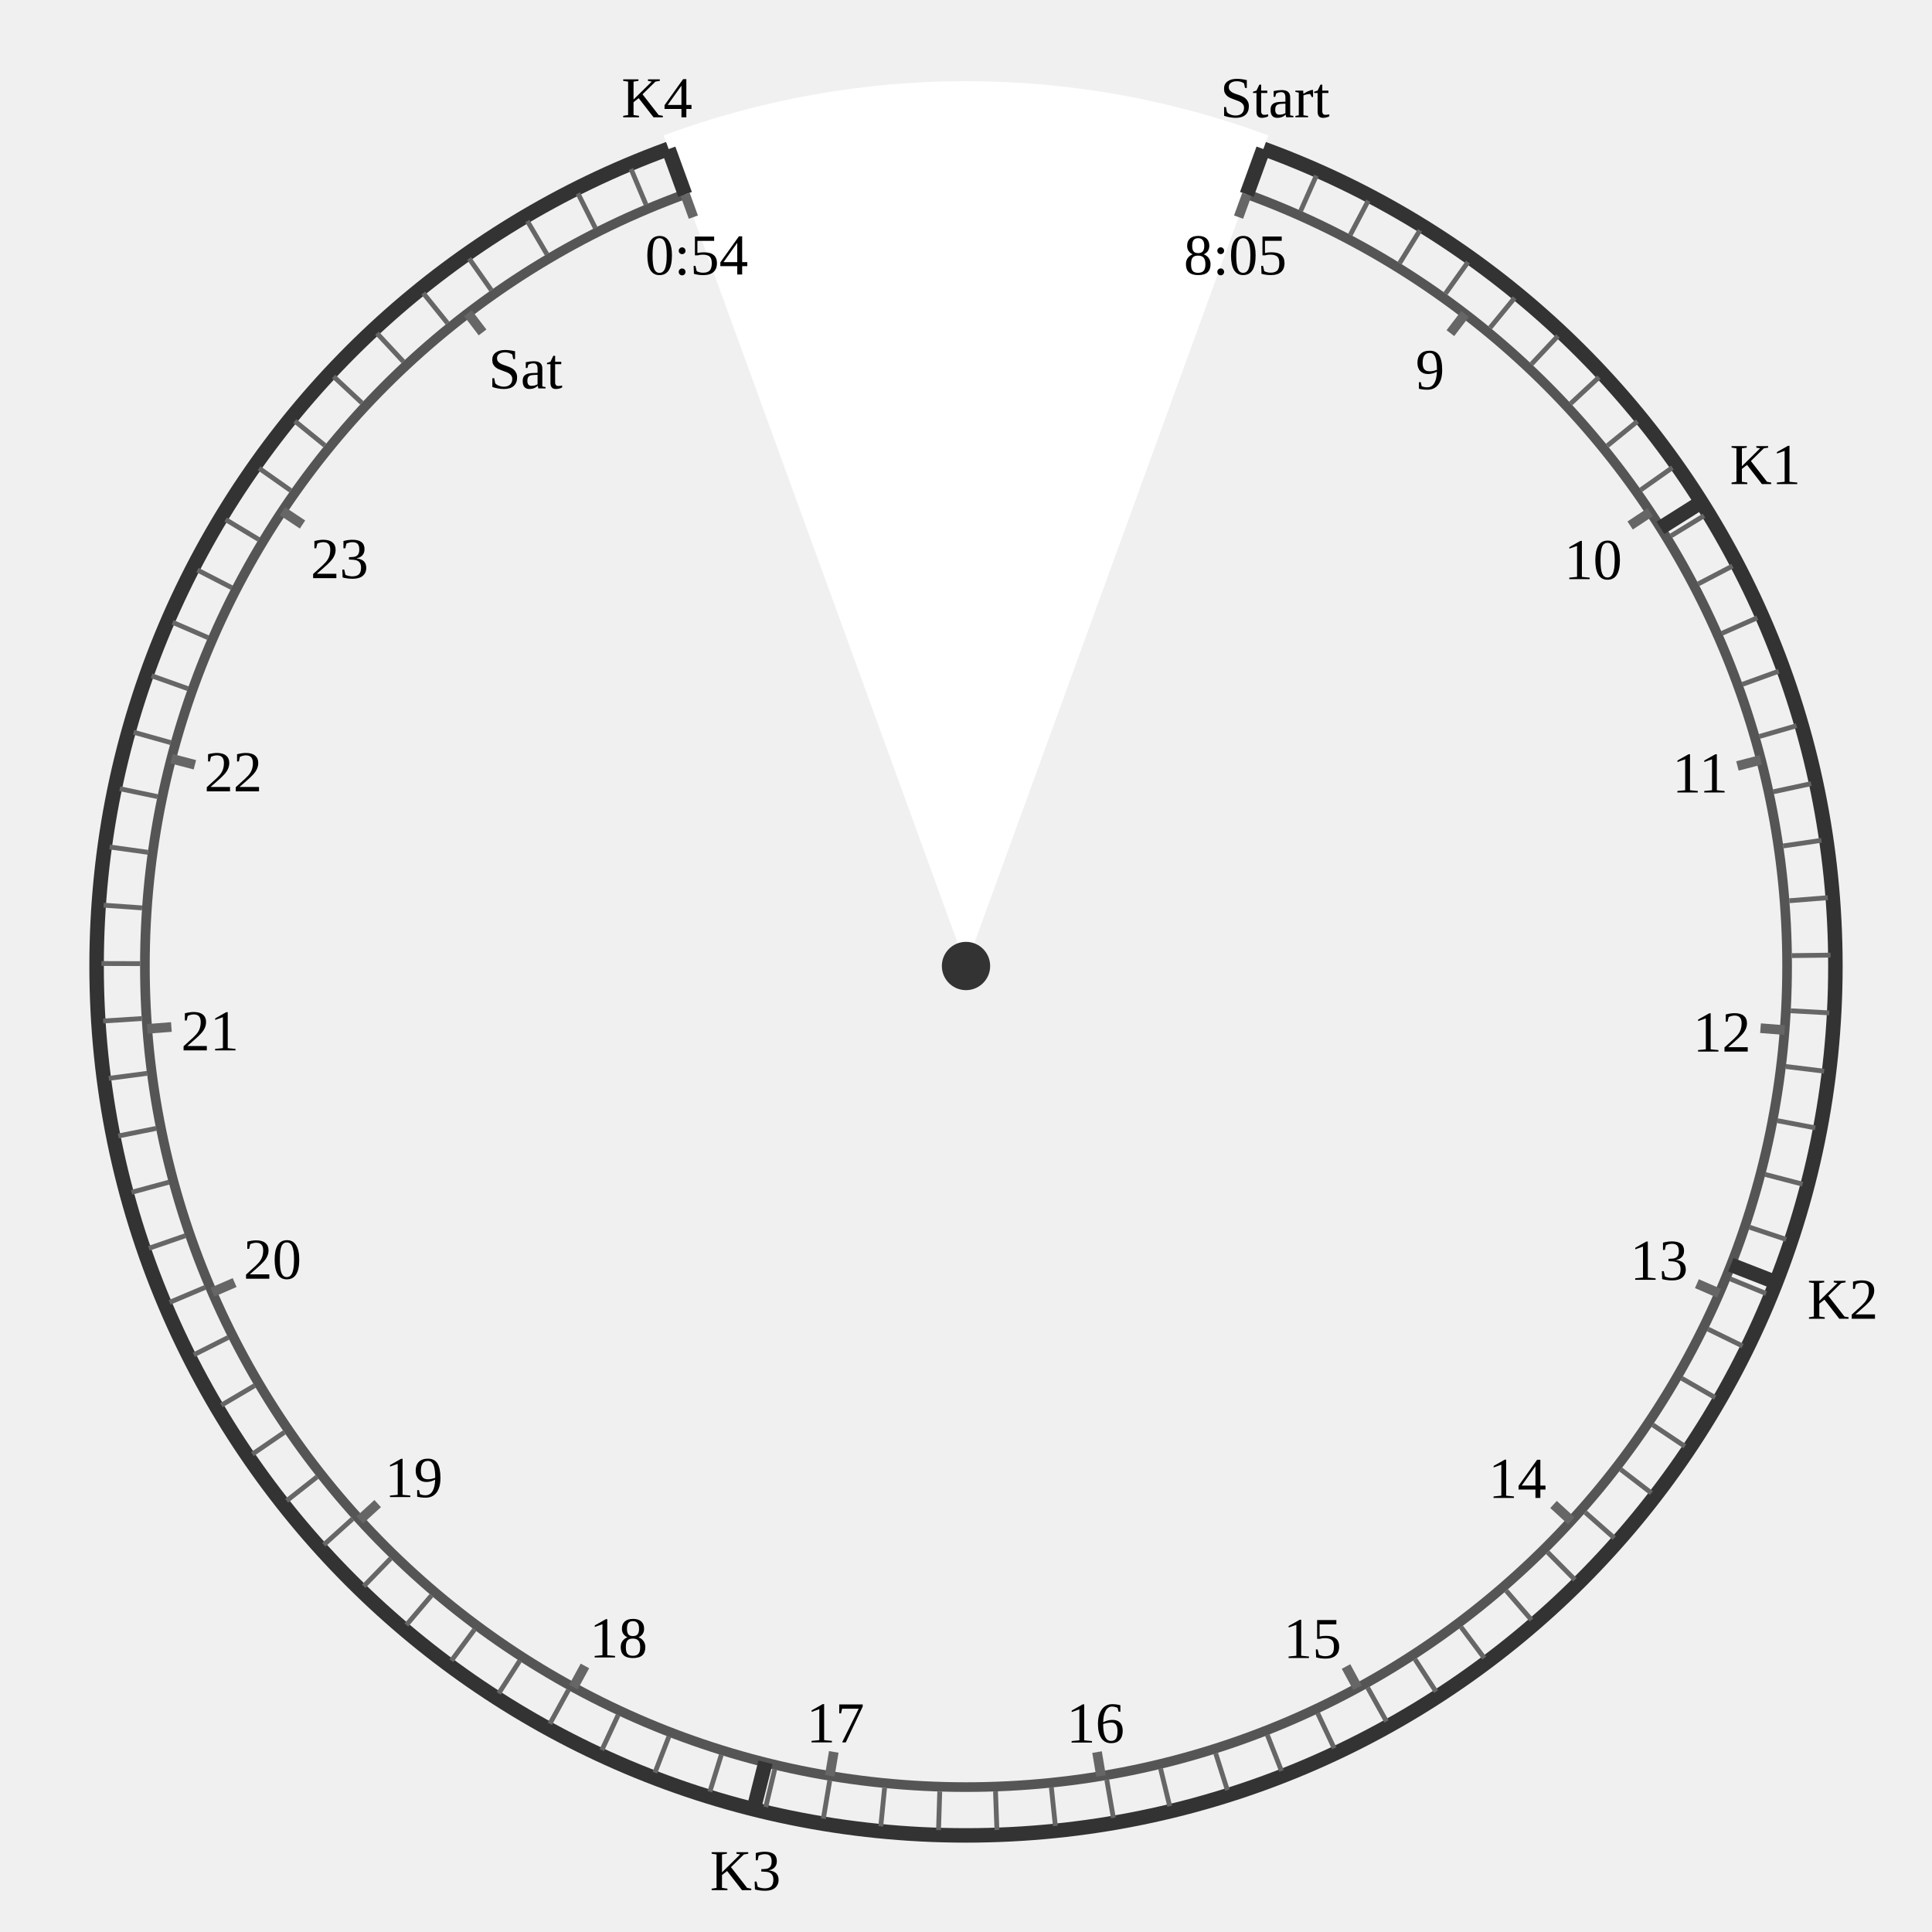
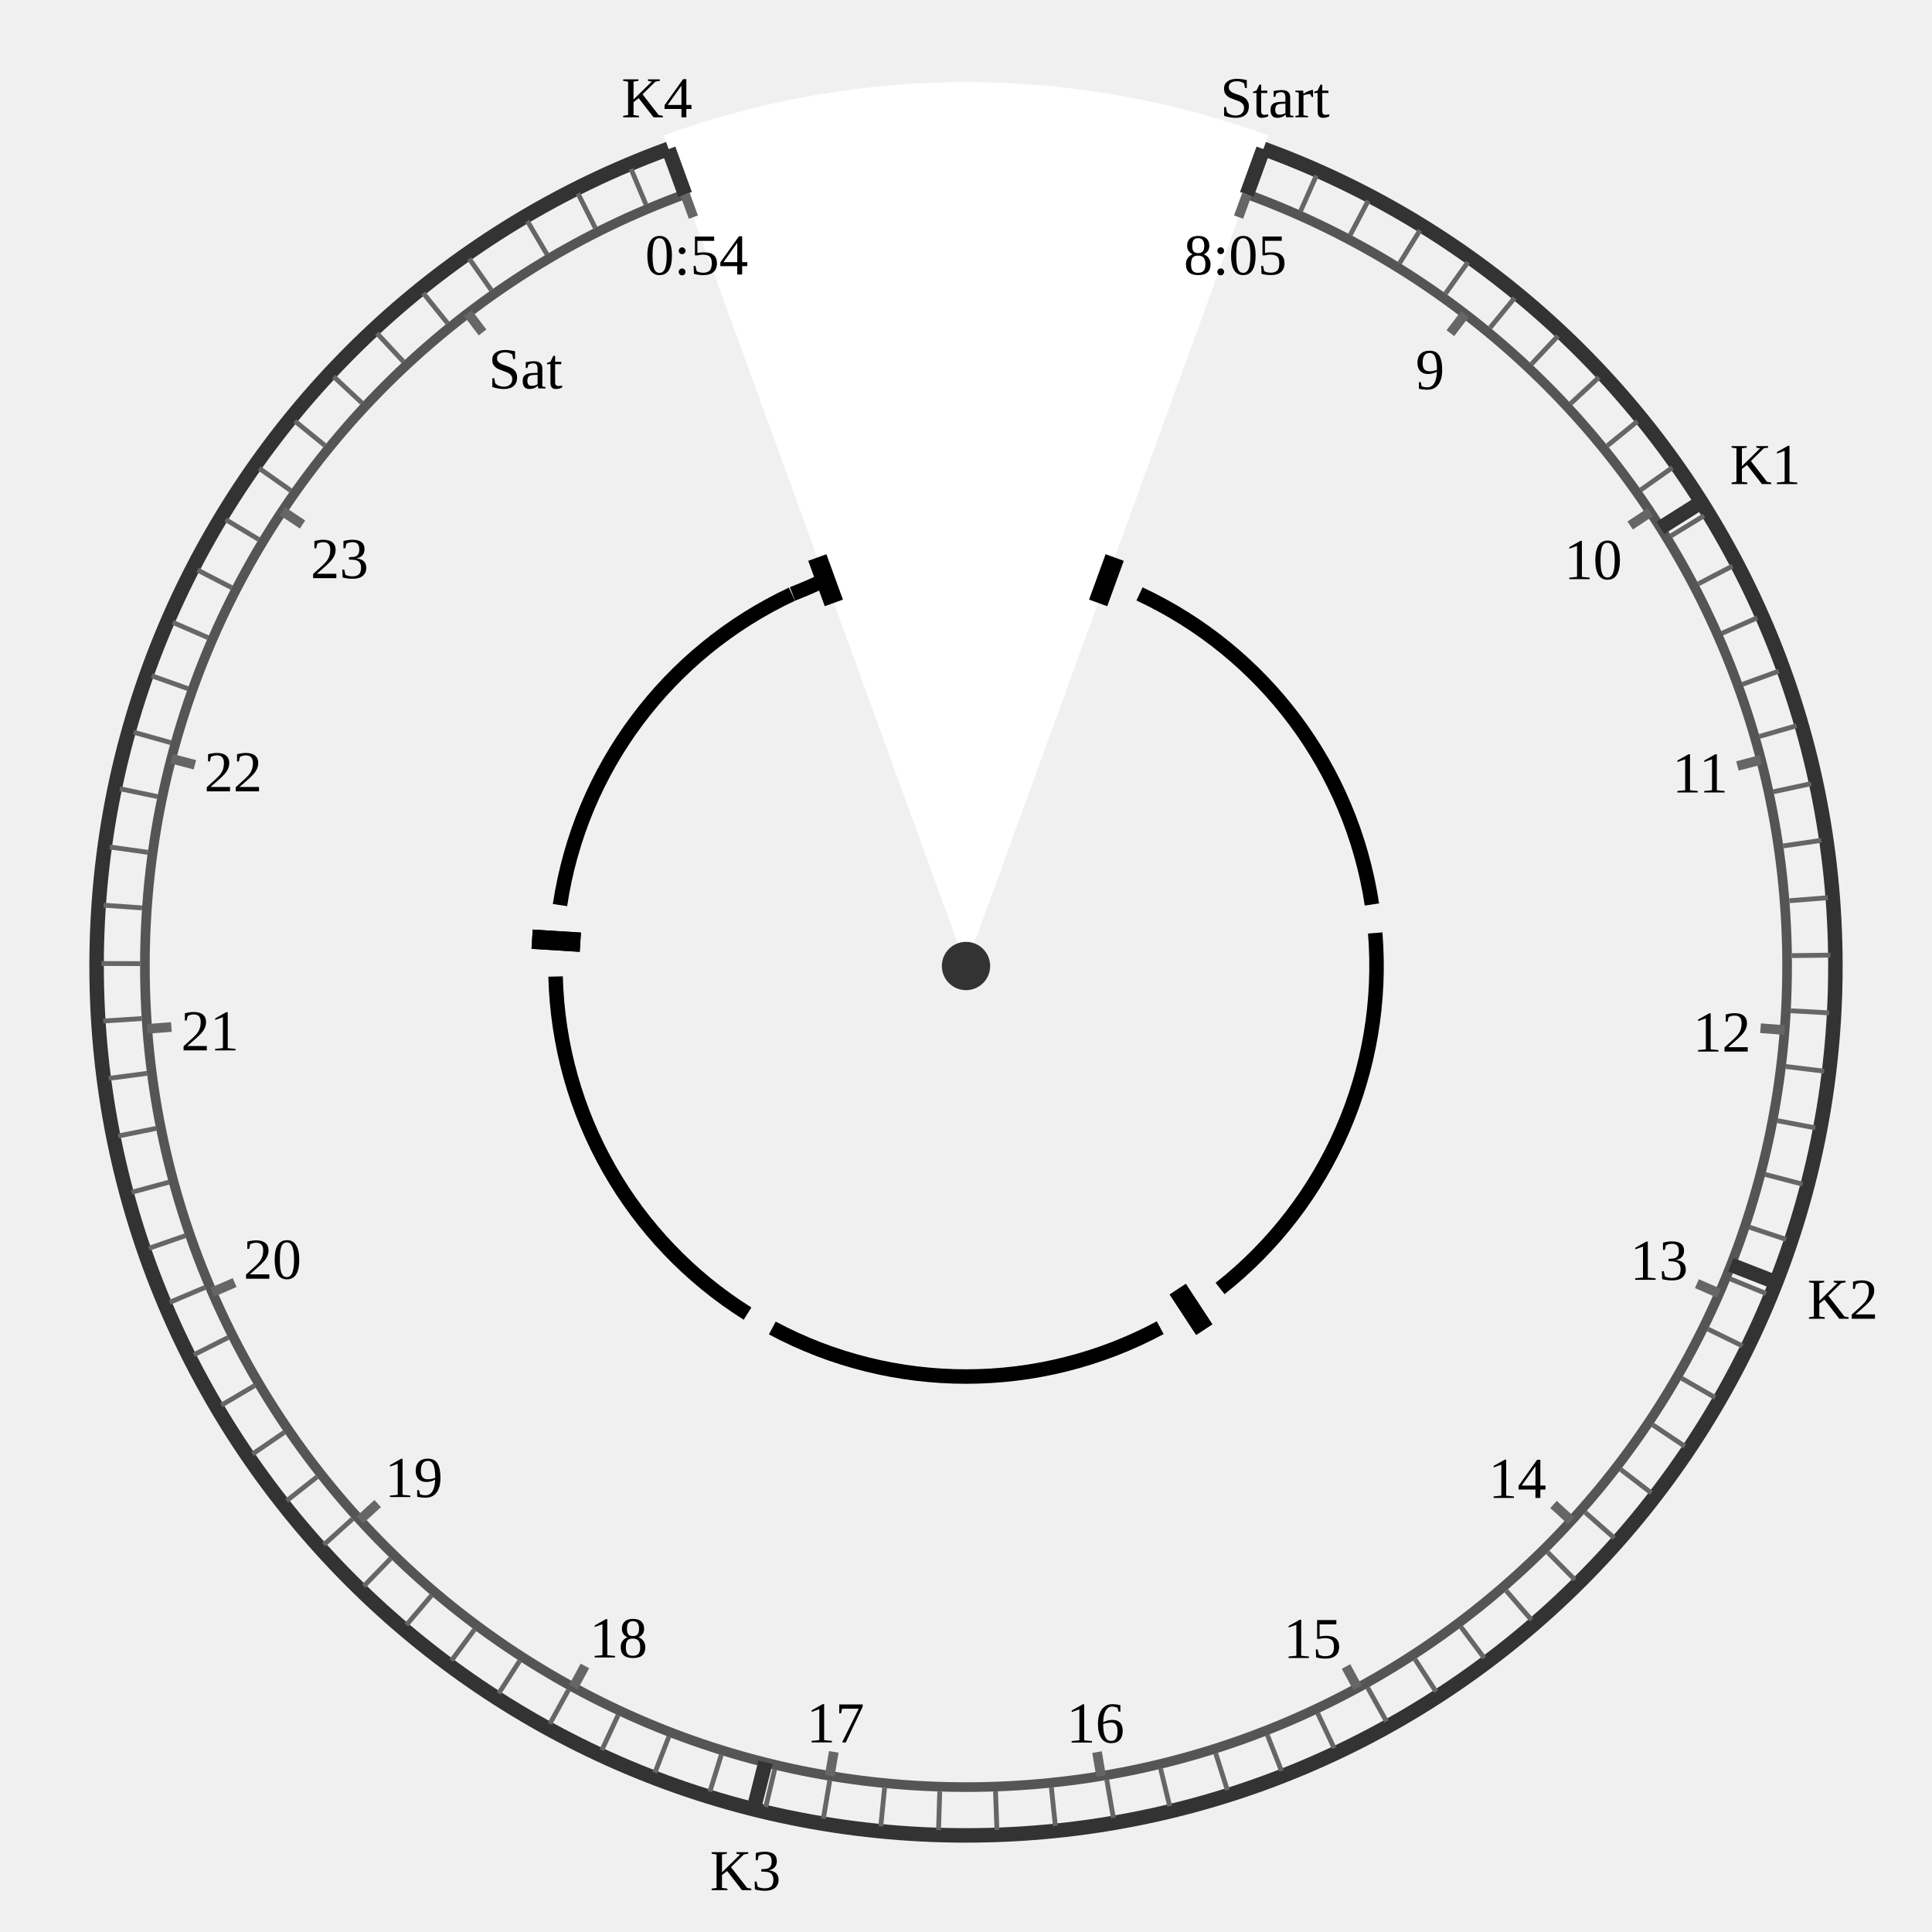
<svg xmlns="http://www.w3.org/2000/svg" height="400" viewBox="0 0 400 400" width="400">
  <g font-size="12" id="world" shape-rendering="geometricPrecision">
    <circle cx="200" cy="200" fill="#f0f0f0" r="180" stroke="#333" stroke-width="3" />
    <circle cx="200" cy="200" fill="#f0f0f0" r="170" stroke="#555" stroke-width="2" />
-     <path d="M 200 200 L 137.41 28.036 A 180 180 0 0 1 262.59 28.036 Z" fill="white" stroke="white" stroke-width="0" />
+     <path d="M 200 200 L 137.41 28.036 A 183 183 0 0 1 262.59 28.036 Z" fill="white" stroke="white" stroke-width="0" />
    <g>
      <g transform="translate(200, 200)">
        <path d="M0,-170 L0,-180" stroke="#333" stroke-width="3" transform="rotate(20)" />
        <path d="M0,-170 L0,-180" stroke="#333" stroke-width="3" transform="rotate(57.75251)" />
        <path d="M0,-170 L0,-180" stroke="#333" stroke-width="3" transform="rotate(111.3354)" />
        <path d="M0,-170 L0,-180" stroke="#333" stroke-width="3" transform="rotate(194.1357)" />
        <path d="M0,-170 L0,-180" stroke="#333" stroke-width="3" transform="rotate(339.9921)" />
        <path d="M0,-171 L0,-179" stroke="#666" stroke-width="1" transform="rotate(23.90391)" />
        <path d="M0,-171 L0,-179" stroke="#666" stroke-width="1" transform="rotate(27.72575)" />
        <path d="M0,-171 L0,-179" stroke="#666" stroke-width="1" transform="rotate(31.67426)" />
        <path d="M0,-171 L0,-179" stroke="#666" stroke-width="1" transform="rotate(35.49193)" />
        <path d="M0,-171 L0,-179" stroke="#666" stroke-width="1" transform="rotate(39.38958)" />
        <path d="M0,-171 L0,-179" stroke="#666" stroke-width="1" transform="rotate(43.2125)" />
        <path d="M0,-171 L0,-179" stroke="#666" stroke-width="1" transform="rotate(47.0717)" />
        <path d="M0,-171 L0,-179" stroke="#666" stroke-width="1" transform="rotate(50.94904)" />
        <path d="M0,-171 L0,-179" stroke="#666" stroke-width="1" transform="rotate(54.79393)" />
        <path d="M0,-171 L0,-179" stroke="#666" stroke-width="1" transform="rotate(58.61058)" />
        <path d="M0,-171 L0,-179" stroke="#666" stroke-width="1" transform="rotate(62.44248)" />
        <path d="M0,-171 L0,-179" stroke="#666" stroke-width="1" transform="rotate(66.24605)" />
        <path d="M0,-171 L0,-179" stroke="#666" stroke-width="1" transform="rotate(70.06065)" />
        <path d="M0,-171 L0,-179" stroke="#666" stroke-width="1" transform="rotate(73.86373)" />
        <path d="M0,-171 L0,-179" stroke="#666" stroke-width="1" transform="rotate(77.82287)" />
        <path d="M0,-171 L0,-179" stroke="#666" stroke-width="1" transform="rotate(81.64282)" />
        <path d="M0,-171 L0,-179" stroke="#666" stroke-width="1" transform="rotate(85.46748)" />
        <path d="M0,-171 L0,-179" stroke="#666" stroke-width="1" transform="rotate(89.27954)" />
        <path d="M0,-171 L0,-179" stroke="#666" stroke-width="1" transform="rotate(93.1079)" />
        <path d="M0,-171 L0,-179" stroke="#666" stroke-width="1" transform="rotate(96.98905)" />
        <path d="M0,-171 L0,-179" stroke="#666" stroke-width="1" transform="rotate(100.7924)" />
        <path d="M0,-171 L0,-179" stroke="#666" stroke-width="1" transform="rotate(104.6172)" />
        <path d="M0,-171 L0,-179" stroke="#666" stroke-width="1" transform="rotate(108.4372)" />
        <path d="M0,-171 L0,-179" stroke="#666" stroke-width="1" transform="rotate(112.2637)" />
        <path d="M0,-171 L0,-179" stroke="#666" stroke-width="1" transform="rotate(116.075)" />
        <path d="M0,-171 L0,-179" stroke="#666" stroke-width="1" transform="rotate(119.9448)" />
        <path d="M0,-171 L0,-179" stroke="#666" stroke-width="1" transform="rotate(123.7503)" />
        <path d="M0,-171 L0,-179" stroke="#666" stroke-width="1" transform="rotate(127.559)" />
        <path d="M0,-171 L0,-179" stroke="#666" stroke-width="1" transform="rotate(131.423)" />
        <path d="M0,-171 L0,-179" stroke="#666" stroke-width="1" transform="rotate(135.2266)" />
        <path d="M0,-171 L0,-179" stroke="#666" stroke-width="1" transform="rotate(139.1481)" />
        <path d="M0,-171 L0,-179" stroke="#666" stroke-width="1" transform="rotate(143.1713)" />
        <path d="M0,-171 L0,-179" stroke="#666" stroke-width="1" transform="rotate(147.0684)" />
        <path d="M0,-171 L0,-179" stroke="#666" stroke-width="1" transform="rotate(150.8994)" />
        <path d="M0,-171 L0,-179" stroke="#666" stroke-width="1" transform="rotate(154.7951)" />
        <path d="M0,-171 L0,-179" stroke="#666" stroke-width="1" transform="rotate(158.5988)" />
        <path d="M0,-171 L0,-179" stroke="#666" stroke-width="1" transform="rotate(162.4046)" />
        <path d="M0,-171 L0,-179" stroke="#666" stroke-width="1" transform="rotate(166.3722)" />
        <path d="M0,-171 L0,-179" stroke="#666" stroke-width="1" transform="rotate(170.1861)" />
        <path d="M0,-171 L0,-179" stroke="#666" stroke-width="1" transform="rotate(174.0672)" />
        <path d="M0,-171 L0,-179" stroke="#666" stroke-width="1" transform="rotate(177.9515)" />
        <path d="M0,-171 L0,-179" stroke="#666" stroke-width="1" transform="rotate(181.8211)" />
        <path d="M0,-171 L0,-179" stroke="#666" stroke-width="1" transform="rotate(185.6572)" />
        <path d="M0,-171 L0,-179" stroke="#666" stroke-width="1" transform="rotate(189.4967)" />
        <path d="M0,-171 L0,-179" stroke="#666" stroke-width="1" transform="rotate(193.3919)" />
        <path d="M0,-171 L0,-179" stroke="#666" stroke-width="1" transform="rotate(197.2341)" />
        <path d="M0,-171 L0,-179" stroke="#666" stroke-width="1" transform="rotate(201.0861)" />
        <path d="M0,-171 L0,-179" stroke="#666" stroke-width="1" transform="rotate(204.91)" />
        <path d="M0,-171 L0,-179" stroke="#666" stroke-width="1" transform="rotate(208.7721)" />
        <path d="M0,-171 L0,-179" stroke="#666" stroke-width="1" transform="rotate(212.7143)" />
        <path d="M0,-171 L0,-179" stroke="#666" stroke-width="1" transform="rotate(216.5301)" />
        <path d="M0,-171 L0,-179" stroke="#666" stroke-width="1" transform="rotate(220.338)" />
        <path d="M0,-171 L0,-179" stroke="#666" stroke-width="1" transform="rotate(224.1577)" />
        <path d="M0,-171 L0,-179" stroke="#666" stroke-width="1" transform="rotate(227.9719)" />
        <path d="M0,-171 L0,-179" stroke="#666" stroke-width="1" transform="rotate(231.7898)" />
        <path d="M0,-171 L0,-179" stroke="#666" stroke-width="1" transform="rotate(235.625)" />
        <path d="M0,-171 L0,-179" stroke="#666" stroke-width="1" transform="rotate(239.4657)" />
        <path d="M0,-171 L0,-179" stroke="#666" stroke-width="1" transform="rotate(243.2747)" />
        <path d="M0,-171 L0,-179" stroke="#666" stroke-width="1" transform="rotate(247.1015)" />
        <path d="M0,-171 L0,-179" stroke="#666" stroke-width="1" transform="rotate(250.9415)" />
        <path d="M0,-171 L0,-179" stroke="#666" stroke-width="1" transform="rotate(254.8256)" />
        <path d="M0,-171 L0,-179" stroke="#666" stroke-width="1" transform="rotate(258.6612)" />
        <path d="M0,-171 L0,-179" stroke="#666" stroke-width="1" transform="rotate(262.5325)" />
        <path d="M0,-171 L0,-179" stroke="#666" stroke-width="1" transform="rotate(266.3517)" />
        <path d="M0,-171 L0,-179" stroke="#666" stroke-width="1" transform="rotate(270.1639)" />
        <path d="M0,-171 L0,-179" stroke="#666" stroke-width="1" transform="rotate(274.0337)" />
        <path d="M0,-171 L0,-179" stroke="#666" stroke-width="1" transform="rotate(277.9116)" />
        <path d="M0,-171 L0,-179" stroke="#666" stroke-width="1" transform="rotate(281.8331)" />
        <path d="M0,-171 L0,-179" stroke="#666" stroke-width="1" transform="rotate(285.689)" />
        <path d="M0,-171 L0,-179" stroke="#666" stroke-width="1" transform="rotate(289.6174)" />
        <path d="M0,-171 L0,-179" stroke="#666" stroke-width="1" transform="rotate(293.4231)" />
        <path d="M0,-171 L0,-179" stroke="#666" stroke-width="1" transform="rotate(297.2599)" />
        <path d="M0,-171 L0,-179" stroke="#666" stroke-width="1" transform="rotate(301.0919)" />
        <path d="M0,-171 L0,-179" stroke="#666" stroke-width="1" transform="rotate(305.1507)" />
        <path d="M0,-171 L0,-179" stroke="#666" stroke-width="1" transform="rotate(309.0748)" />
        <path d="M0,-171 L0,-179" stroke="#666" stroke-width="1" transform="rotate(312.9879)" />
        <path d="M0,-171 L0,-179" stroke="#666" stroke-width="1" transform="rotate(317.0493)" />
        <path d="M0,-171 L0,-179" stroke="#666" stroke-width="1" transform="rotate(321.1115)" />
        <path d="M0,-171 L0,-179" stroke="#666" stroke-width="1" transform="rotate(324.918)" />
        <path d="M0,-171 L0,-179" stroke="#666" stroke-width="1" transform="rotate(329.5095)" />
        <path d="M0,-171 L0,-179" stroke="#666" stroke-width="1" transform="rotate(333.3318)" />
        <path d="M0,-171 L0,-179" stroke="#666" stroke-width="1" transform="rotate(337.2043)" />
        <path d="M0,-165 L0,-170" stroke="#666" stroke-width="2" transform="rotate(20)" />
        <path d="M0,-165 L0,-170" stroke="#666" stroke-width="2" transform="rotate(37.43039)" />
        <path d="M0,-165 L0,-170" stroke="#666" stroke-width="2" transform="rotate(56.44535)" />
        <path d="M0,-165 L0,-170" stroke="#666" stroke-width="2" transform="rotate(75.46032)" />
        <path d="M0,-165 L0,-170" stroke="#666" stroke-width="2" transform="rotate(94.47528)" />
        <path d="M0,-165 L0,-170" stroke="#666" stroke-width="2" transform="rotate(113.4903)" />
        <path d="M0,-165 L0,-170" stroke="#666" stroke-width="2" transform="rotate(132.5052)" />
        <path d="M0,-165 L0,-170" stroke="#666" stroke-width="2" transform="rotate(151.5202)" />
        <path d="M0,-165 L0,-170" stroke="#666" stroke-width="2" transform="rotate(170.5351)" />
        <path d="M0,-165 L0,-170" stroke="#666" stroke-width="2" transform="rotate(189.5501)" />
        <path d="M0,-165 L0,-170" stroke="#666" stroke-width="2" transform="rotate(208.5651)" />
        <path d="M0,-165 L0,-170" stroke="#666" stroke-width="2" transform="rotate(227.58)" />
        <path d="M0,-165 L0,-170" stroke="#666" stroke-width="2" transform="rotate(246.595)" />
        <path d="M0,-165 L0,-170" stroke="#666" stroke-width="2" transform="rotate(265.61)" />
        <path d="M0,-165 L0,-170" stroke="#666" stroke-width="2" transform="rotate(284.6249)" />
        <path d="M0,-165 L0,-170" stroke="#666" stroke-width="2" transform="rotate(303.6399)" />
        <path d="M0,-165 L0,-170" stroke="#666" stroke-width="2" transform="rotate(322.6549)" />
        <path d="M0,-165 L0,-170" stroke="#666" stroke-width="2" transform="rotate(339.9955)" />
      </g>
      <g transform="translate(200, 200)">
        <text text-anchor="middle" x="63.958" y="-175.723">
Start
</text>
        <text text-anchor="start" x="158.155" y="-99.779">
K1
</text>
        <text text-anchor="start" x="174.184" y="73.036">
K2
</text>
        <text text-anchor="middle" x="-45.669" y="191.338">
K3
</text>
        <text text-anchor="middle" x="-63.982" y="-175.714">
K4
</text>
        <text text-anchor="middle" x="55.749" y="-143.17">
 8:05
</text>
        <text text-anchor="end" x="99.071" y="-119.437">
 9
</text>
        <text text-anchor="end" x="135.838" y="-80.095">
10
</text>
        <text text-anchor="end" x="157.78" y="-35.921">
11
</text>
        <text text-anchor="end" x="162.503" y="17.719">
12
</text>
        <text text-anchor="end" x="149.492" y="64.971">
13
</text>
        <text text-anchor="end" x="120.166" y="110.132">
14
</text>
        <text text-anchor="end" x="77.726" y="143.275">
15
</text>
        <text text-anchor="middle" x="26.804" y="160.781">
16
</text>
        <text text-anchor="middle" x="-27.043" y="160.741">
17
</text>
        <text text-anchor="start" x="-77.94" y="143.159">
18
</text>
        <text text-anchor="start" x="-120.33" y="109.953">
19
</text>
        <text text-anchor="start" x="-149.588" y="64.748">
20
</text>
        <text text-anchor="start" x="-162.522" y="17.477">
21
</text>
        <text text-anchor="start" x="-157.719" y="-36.156">
22
</text>
        <text text-anchor="start" x="-135.703" y="-80.297">
23
</text>
        <text text-anchor="start" x="-98.878" y="-119.584">
Sat
</text>
        <text text-anchor="middle" x="-55.761" y="-143.165">
 0:54
</text>
      </g>
+       <g transform="translate(200, 200)">
+         <g>
+           <path d="M 27.362 -75.175 L 30.782 -84.572" fill="none" stroke="black" stroke-width="4" />
+           <path d="M 43.844 66.915 L 49.325 75.28" fill="none" stroke="black" stroke-width="4" />
+           <path d="M 35.923 -77.036 M 35.923 -77.036 A 85 85 0 0 1 84.041 -12.735" fill="none" stroke="black" stroke-width="3" />
+           <path d="M 84.724 -6.842 M 84.724 -6.842 A 85 85 0 0 1 52.604 66.767" fill="none" stroke="black" stroke-width="3" />
+         </g>
+         <g>
+           <path d="M 43.844 66.915 L 49.325 75.28" fill="none" stroke="black" stroke-width="4" />
+           <path d="M -79.848 -4.93 L -89.829 -5.546" fill="none" stroke="black" stroke-width="4" />
+           <path d="M 40.211 74.887 M 40.211 74.887 A 85 85 0 0 1 -40.101 74.946" fill="none" stroke="black" stroke-width="3" />
+           <path d="M -45.231 71.966 M -45.231 71.966 A 85 85 0 0 1 -84.972 2.176" fill="none" stroke="black" stroke-width="3" />
+         </g>
+         <g>
+           <path d="M -79.848 -4.93 L -89.829 -5.546" fill="none" stroke="black" stroke-width="4" />
+           <path d="M -27.362 -75.175 L -30.782 -84.572" fill="none" stroke="black" stroke-width="4" />
+           <path d="M -84.059 -12.612 M -84.059 -12.612 A 85 85 0 0 1 -36.035 -76.983" fill="none" stroke="black" stroke-width="3" />
+           <path d="M -30.577 -79.31 M -30.577 -79.31 A 85 85 0 0 1 -35.923 -77.036" fill="none" stroke="black" stroke-width="3" />
+         </g>
+       </g>
    </g>
    <circle cx="200" cy="200" fill="#333" r="5" />
  </g>
</svg>
